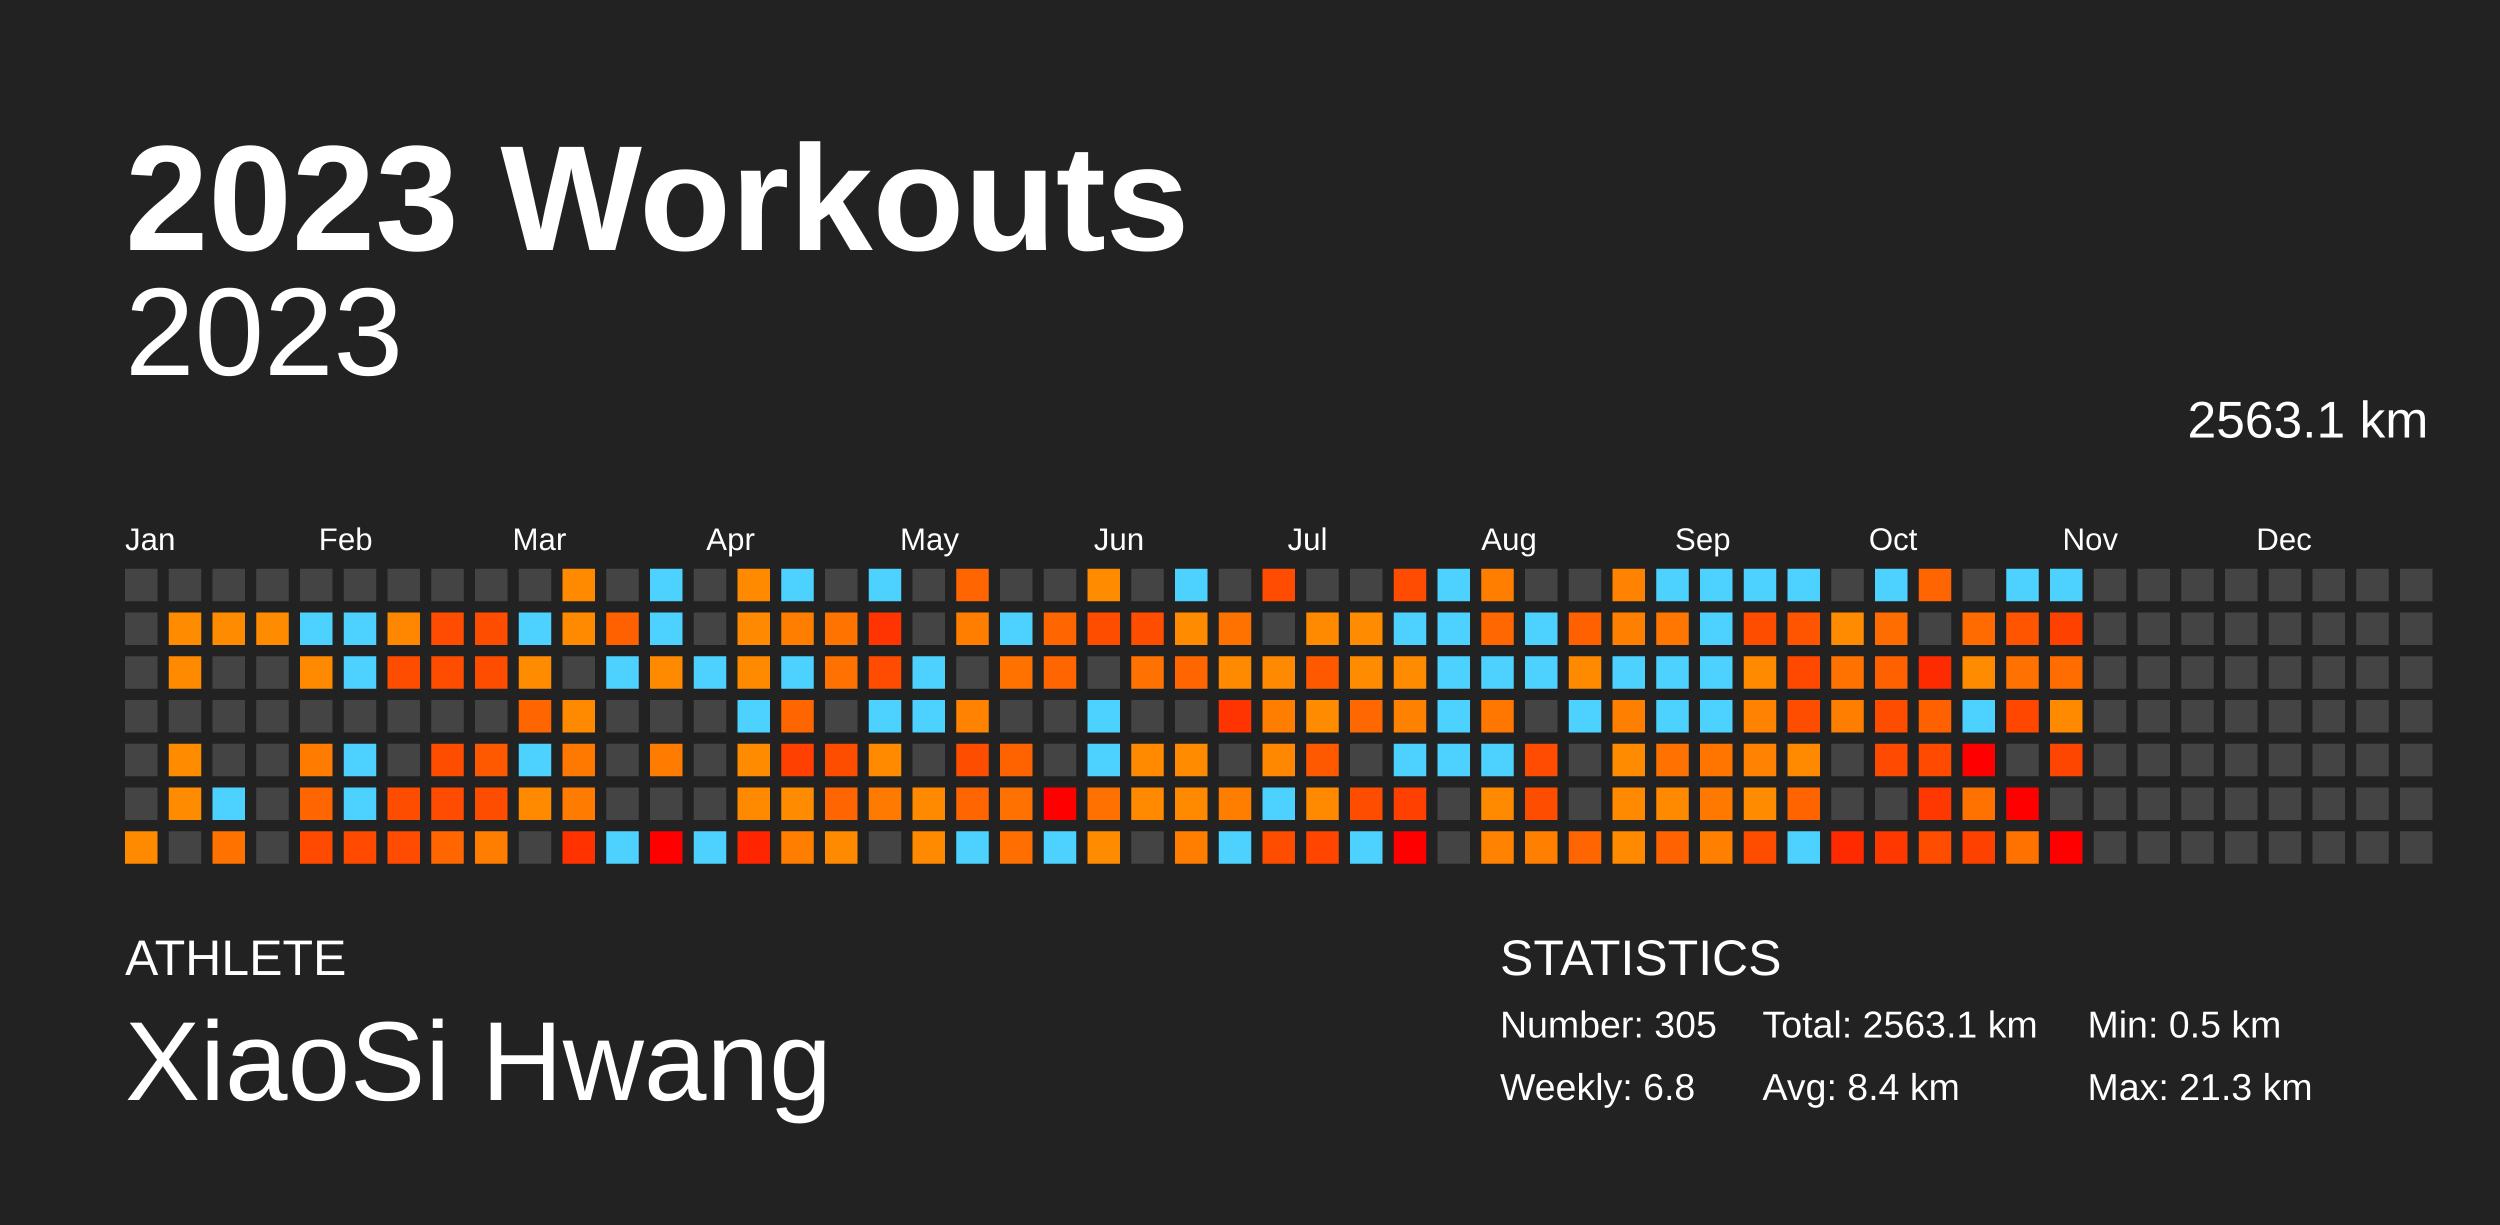
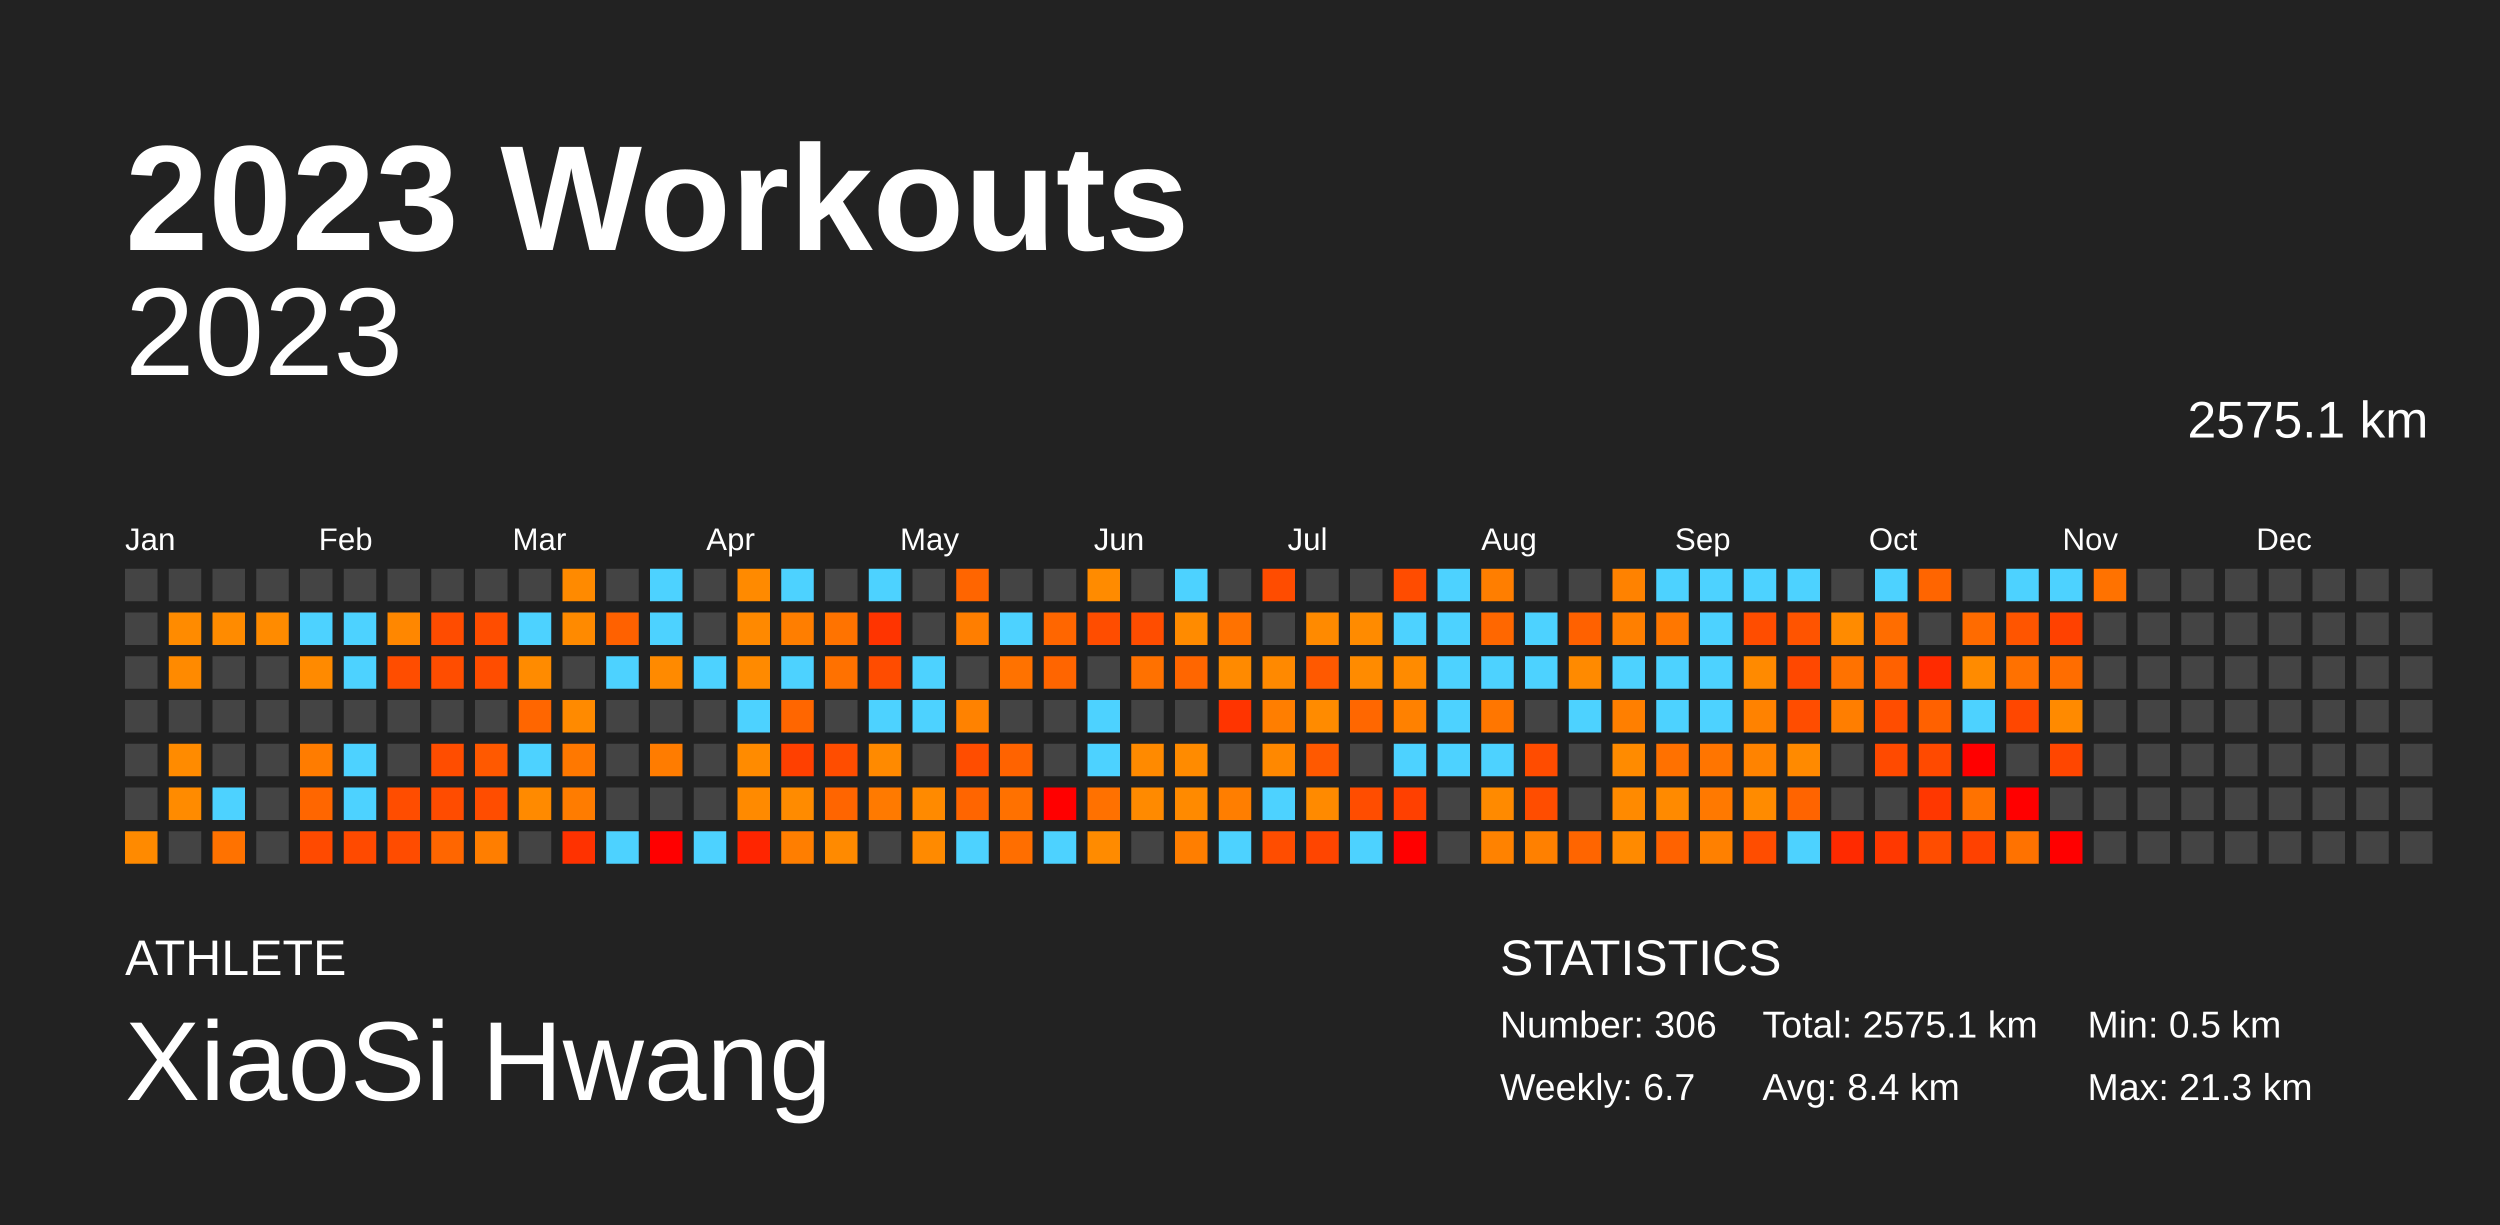
<svg xmlns="http://www.w3.org/2000/svg" baseProfile="full" height="98mm" version="1.1" viewBox="0,0,200,98" width="200mm">
  <defs />
  <rect fill="#222222" height="98" width="200" x="0" y="0" />
  <text fill="#FFFFFF" style="font-size:12px; font-family:Arial; font-weight:bold;" x="10" y="20">2023 Workouts</text>
  <text fill="#FFFFFF" style="font-size:4px; font-family:Arial" x="10" y="78">ATHLETE</text>
  <text fill="#FFFFFF" style="font-size:9px; font-family:Arial" x="10" y="88">XiaoSi Hwang</text>
  <text fill="#FFFFFF" style="font-size:4px; font-family:Arial" x="120" y="78">STATISTICS</text>
-   <text fill="#FFFFFF" style="font-size:3px; font-family:Arial" x="120" y="83">Number: 305</text>
-   <text fill="#FFFFFF" style="font-size:3px; font-family:Arial" x="120" y="88">Weekly: 6.8</text>
-   <text fill="#FFFFFF" style="font-size:3px; font-family:Arial" x="141" y="83">Total: 2563.1 km</text>
+   <text fill="#FFFFFF" style="font-size:3px; font-family:Arial" x="120" y="83">Number: 306</text>
+   <text fill="#FFFFFF" style="font-size:3px; font-family:Arial" x="120" y="88">Weekly: 6.7</text>
+   <text fill="#FFFFFF" style="font-size:3px; font-family:Arial" x="141" y="83">Total: 2575.1 km</text>
  <text fill="#FFFFFF" style="font-size:3px; font-family:Arial" x="141" y="88">Avg: 8.4 km</text>
  <text fill="#FFFFFF" style="font-size:3px; font-family:Arial" x="167" y="83">Min: 0.5 km</text>
  <text fill="#FFFFFF" style="font-size:3px; font-family:Arial" x="167" y="88">Max: 21.3 km</text>
  <text alignment-baseline="hanging" fill="#FFFFFF" style="font-size:10.0px; font-family:Arial;" x="10" y="30">2023</text>
-   <text alignment-baseline="hanging" fill="#FFFFFF" style="font-size:4.125px; font-family:Arial;" x="175" y="35">2563.1 km</text>
+   <text alignment-baseline="hanging" fill="#FFFFFF" style="font-size:4.125px; font-family:Arial;" x="175" y="35">2575.1 km</text>
  <text fill="#FFFFFF" style="font-size:2.5px; font-family:Arial" x="10.0" y="44">Jan</text>
  <text fill="#FFFFFF" style="font-size:2.5px; font-family:Arial" x="25.5" y="44">Feb</text>
  <text fill="#FFFFFF" style="font-size:2.5px; font-family:Arial" x="41.0" y="44">Mar</text>
  <text fill="#FFFFFF" style="font-size:2.5px; font-family:Arial" x="56.5" y="44">Apr</text>
  <text fill="#FFFFFF" style="font-size:2.5px; font-family:Arial" x="72.0" y="44">May</text>
  <text fill="#FFFFFF" style="font-size:2.5px; font-family:Arial" x="87.5" y="44">Jun</text>
  <text fill="#FFFFFF" style="font-size:2.5px; font-family:Arial" x="103.0" y="44">Jul</text>
  <text fill="#FFFFFF" style="font-size:2.5px; font-family:Arial" x="118.5" y="44">Aug</text>
  <text fill="#FFFFFF" style="font-size:2.5px; font-family:Arial" x="134.0" y="44">Sep</text>
  <text fill="#FFFFFF" style="font-size:2.5px; font-family:Arial" x="149.5" y="44">Oct</text>
  <text fill="#FFFFFF" style="font-size:2.5px; font-family:Arial" x="165.0" y="44">Nov</text>
  <text fill="#FFFFFF" style="font-size:2.5px; font-family:Arial" x="180.5" y="44">Dec</text>
  <rect fill="#444444" height="2.6" width="2.6" x="10.0" y="45.5" />
  <rect fill="#444444" height="2.6" width="2.6" x="10.0" y="49.0" />
  <rect fill="#444444" height="2.6" width="2.6" x="10.0" y="52.5" />
  <rect fill="#444444" height="2.6" width="2.6" x="10.0" y="56.0" />
  <rect fill="#444444" height="2.6" width="2.6" x="10.0" y="59.5" />
  <rect fill="#444444" height="2.6" width="2.6" x="10.0" y="63.0" />
  <rect fill="#ff8a00" height="2.6" width="2.6" x="10.0" y="66.5" />
  <rect fill="#444444" height="2.6" width="2.6" x="13.5" y="45.5" />
  <rect fill="#ff8b00" height="2.6" width="2.6" x="13.5" y="49.0" />
  <rect fill="#ff8a00" height="2.6" width="2.6" x="13.5" y="52.5" />
  <rect fill="#444444" height="2.6" width="2.6" x="13.5" y="56.0" />
  <rect fill="#ff8b00" height="2.6" width="2.6" x="13.5" y="59.5" />
  <rect fill="#ff8b00" height="2.6" width="2.6" x="13.5" y="63.0" />
  <rect fill="#444444" height="2.6" width="2.6" x="13.5" y="66.5" />
  <rect fill="#444444" height="2.6" width="2.6" x="17.0" y="45.5" />
  <rect fill="#ff8b00" height="2.6" width="2.6" x="17.0" y="49.0" />
  <rect fill="#444444" height="2.6" width="2.6" x="17.0" y="52.5" />
  <rect fill="#444444" height="2.6" width="2.6" x="17.0" y="56.0" />
  <rect fill="#444444" height="2.6" width="2.6" x="17.0" y="59.5" />
  <rect fill="#4dd2ff" height="2.6" width="2.6" x="17.0" y="63.0" />
  <rect fill="#ff7200" height="2.6" width="2.6" x="17.0" y="66.5" />
  <rect fill="#444444" height="2.6" width="2.6" x="20.5" y="45.5" />
  <rect fill="#ff8b00" height="2.6" width="2.6" x="20.5" y="49.0" />
  <rect fill="#444444" height="2.6" width="2.6" x="20.5" y="52.5" />
  <rect fill="#444444" height="2.6" width="2.6" x="20.5" y="56.0" />
  <rect fill="#444444" height="2.6" width="2.6" x="20.5" y="59.5" />
  <rect fill="#444444" height="2.6" width="2.6" x="20.5" y="63.0" />
  <rect fill="#444444" height="2.6" width="2.6" x="20.5" y="66.5" />
  <rect fill="#444444" height="2.6" width="2.6" x="24.0" y="45.5" />
  <rect fill="#4dd2ff" height="2.6" width="2.6" x="24.0" y="49.0" />
  <rect fill="#ff8a00" height="2.6" width="2.6" x="24.0" y="52.5" />
  <rect fill="#444444" height="2.6" width="2.6" x="24.0" y="56.0" />
  <rect fill="#ff7c00" height="2.6" width="2.6" x="24.0" y="59.5" />
  <rect fill="#ff6600" height="2.6" width="2.6" x="24.0" y="63.0" />
  <rect fill="#ff4a00" height="2.6" width="2.6" x="24.0" y="66.5" />
  <rect fill="#444444" height="2.6" width="2.6" x="27.5" y="45.5" />
  <rect fill="#4dd2ff" height="2.6" width="2.6" x="27.5" y="49.0" />
  <rect fill="#4dd2ff" height="2.6" width="2.6" x="27.5" y="52.5" />
  <rect fill="#444444" height="2.6" width="2.6" x="27.5" y="56.0" />
  <rect fill="#4dd2ff" height="2.6" width="2.6" x="27.5" y="59.5" />
  <rect fill="#4dd2ff" height="2.6" width="2.6" x="27.5" y="63.0" />
  <rect fill="#ff4a00" height="2.6" width="2.6" x="27.5" y="66.5" />
  <rect fill="#444444" height="2.6" width="2.6" x="31.0" y="45.5" />
  <rect fill="#ff8700" height="2.6" width="2.6" x="31.0" y="49.0" />
  <rect fill="#ff4d00" height="2.6" width="2.6" x="31.0" y="52.5" />
  <rect fill="#444444" height="2.6" width="2.6" x="31.0" y="56.0" />
  <rect fill="#444444" height="2.6" width="2.6" x="31.0" y="59.5" />
  <rect fill="#ff4d00" height="2.6" width="2.6" x="31.0" y="63.0" />
  <rect fill="#ff4c00" height="2.6" width="2.6" x="31.0" y="66.5" />
  <rect fill="#444444" height="2.6" width="2.6" x="34.5" y="45.5" />
  <rect fill="#ff4c00" height="2.6" width="2.6" x="34.5" y="49.0" />
  <rect fill="#ff4d00" height="2.6" width="2.6" x="34.5" y="52.5" />
  <rect fill="#444444" height="2.6" width="2.6" x="34.5" y="56.0" />
  <rect fill="#ff4d00" height="2.6" width="2.6" x="34.5" y="59.5" />
  <rect fill="#ff4c00" height="2.6" width="2.6" x="34.5" y="63.0" />
  <rect fill="#ff6600" height="2.6" width="2.6" x="34.5" y="66.5" />
  <rect fill="#444444" height="2.6" width="2.6" x="38.0" y="45.5" />
  <rect fill="#ff4d00" height="2.6" width="2.6" x="38.0" y="49.0" />
  <rect fill="#ff4d00" height="2.6" width="2.6" x="38.0" y="52.5" />
  <rect fill="#444444" height="2.6" width="2.6" x="38.0" y="56.0" />
  <rect fill="#ff5900" height="2.6" width="2.6" x="38.0" y="59.5" />
  <rect fill="#ff4d00" height="2.6" width="2.6" x="38.0" y="63.0" />
  <rect fill="#ff7e00" height="2.6" width="2.6" x="38.0" y="66.5" />
  <rect fill="#444444" height="2.6" width="2.6" x="41.5" y="45.5" />
  <rect fill="#4dd2ff" height="2.6" width="2.6" x="41.5" y="49.0" />
  <rect fill="#ff8b00" height="2.6" width="2.6" x="41.5" y="52.5" />
  <rect fill="#ff6600" height="2.6" width="2.6" x="41.5" y="56.0" />
  <rect fill="#4dd2ff" height="2.6" width="2.6" x="41.5" y="59.5" />
  <rect fill="#ff8a00" height="2.6" width="2.6" x="41.5" y="63.0" />
  <rect fill="#444444" height="2.6" width="2.6" x="41.5" y="66.5" />
  <rect fill="#ff8a00" height="2.6" width="2.6" x="45.0" y="45.5" />
  <rect fill="#ff8a00" height="2.6" width="2.6" x="45.0" y="49.0" />
  <rect fill="#444444" height="2.6" width="2.6" x="45.0" y="52.5" />
  <rect fill="#ff8a00" height="2.6" width="2.6" x="45.0" y="56.0" />
  <rect fill="#ff7800" height="2.6" width="2.6" x="45.0" y="59.5" />
  <rect fill="#ff7c00" height="2.6" width="2.6" x="45.0" y="63.0" />
  <rect fill="#ff3200" height="2.6" width="2.6" x="45.0" y="66.5" />
  <rect fill="#444444" height="2.6" width="2.6" x="48.5" y="45.5" />
  <rect fill="#ff6100" height="2.6" width="2.6" x="48.5" y="49.0" />
  <rect fill="#4dd2ff" height="2.6" width="2.6" x="48.5" y="52.5" />
  <rect fill="#444444" height="2.6" width="2.6" x="48.5" y="56.0" />
  <rect fill="#444444" height="2.6" width="2.6" x="48.5" y="59.5" />
  <rect fill="#444444" height="2.6" width="2.6" x="48.5" y="63.0" />
  <rect fill="#4dd2ff" height="2.6" width="2.6" x="48.5" y="66.5" />
  <rect fill="#4dd2ff" height="2.6" width="2.6" x="52.0" y="45.5" />
  <rect fill="#4dd2ff" height="2.6" width="2.6" x="52.0" y="49.0" />
  <rect fill="#ff8a00" height="2.6" width="2.6" x="52.0" y="52.5" />
  <rect fill="#444444" height="2.6" width="2.6" x="52.0" y="56.0" />
  <rect fill="#ff7c00" height="2.6" width="2.6" x="52.0" y="59.5" />
  <rect fill="#444444" height="2.6" width="2.6" x="52.0" y="63.0" />
  <rect fill="red" height="2.6" width="2.6" x="52.0" y="66.5" />
  <rect fill="#444444" height="2.6" width="2.6" x="55.5" y="45.5" />
  <rect fill="#444444" height="2.6" width="2.6" x="55.5" y="49.0" />
  <rect fill="#4dd2ff" height="2.6" width="2.6" x="55.5" y="52.5" />
  <rect fill="#444444" height="2.6" width="2.6" x="55.5" y="56.0" />
  <rect fill="#444444" height="2.6" width="2.6" x="55.5" y="59.5" />
  <rect fill="#444444" height="2.6" width="2.6" x="55.5" y="63.0" />
  <rect fill="#4dd2ff" height="2.6" width="2.6" x="55.5" y="66.5" />
  <rect fill="#ff8a00" height="2.6" width="2.6" x="59.0" y="45.5" />
  <rect fill="#ff8900" height="2.6" width="2.6" x="59.0" y="49.0" />
  <rect fill="#ff8a00" height="2.6" width="2.6" x="59.0" y="52.5" />
  <rect fill="#4dd2ff" height="2.6" width="2.6" x="59.0" y="56.0" />
  <rect fill="#ff8b00" height="2.6" width="2.6" x="59.0" y="59.5" />
  <rect fill="#ff8a00" height="2.6" width="2.6" x="59.0" y="63.0" />
  <rect fill="#ff2500" height="2.6" width="2.6" x="59.0" y="66.5" />
  <rect fill="#4dd2ff" height="2.6" width="2.6" x="62.5" y="45.5" />
  <rect fill="#ff7e00" height="2.6" width="2.6" x="62.5" y="49.0" />
  <rect fill="#4dd2ff" height="2.6" width="2.6" x="62.5" y="52.5" />
  <rect fill="#ff6600" height="2.6" width="2.6" x="62.5" y="56.0" />
  <rect fill="#ff4000" height="2.6" width="2.6" x="62.5" y="59.5" />
  <rect fill="#ff8b00" height="2.6" width="2.6" x="62.5" y="63.0" />
  <rect fill="#ff7e00" height="2.6" width="2.6" x="62.5" y="66.5" />
  <rect fill="#444444" height="2.6" width="2.6" x="66.0" y="45.5" />
  <rect fill="#ff7300" height="2.6" width="2.6" x="66.0" y="49.0" />
  <rect fill="#ff7100" height="2.6" width="2.6" x="66.0" y="52.5" />
  <rect fill="#444444" height="2.6" width="2.6" x="66.0" y="56.0" />
  <rect fill="#ff4d00" height="2.6" width="2.6" x="66.0" y="59.5" />
  <rect fill="#ff6500" height="2.6" width="2.6" x="66.0" y="63.0" />
  <rect fill="#ff8a00" height="2.6" width="2.6" x="66.0" y="66.5" />
  <rect fill="#4dd2ff" height="2.6" width="2.6" x="69.5" y="45.5" />
  <rect fill="#ff3400" height="2.6" width="2.6" x="69.5" y="49.0" />
  <rect fill="#ff4c00" height="2.6" width="2.6" x="69.5" y="52.5" />
  <rect fill="#4dd2ff" height="2.6" width="2.6" x="69.5" y="56.0" />
  <rect fill="#ff8a00" height="2.6" width="2.6" x="69.5" y="59.5" />
  <rect fill="#ff7a00" height="2.6" width="2.6" x="69.5" y="63.0" />
  <rect fill="#444444" height="2.6" width="2.6" x="69.5" y="66.5" />
  <rect fill="#444444" height="2.6" width="2.6" x="73.0" y="45.5" />
  <rect fill="#444444" height="2.6" width="2.6" x="73.0" y="49.0" />
  <rect fill="#4dd2ff" height="2.6" width="2.6" x="73.0" y="52.5" />
  <rect fill="#4dd2ff" height="2.6" width="2.6" x="73.0" y="56.0" />
  <rect fill="#444444" height="2.6" width="2.6" x="73.0" y="59.5" />
  <rect fill="#ff8a00" height="2.6" width="2.6" x="73.0" y="63.0" />
  <rect fill="#ff8a00" height="2.6" width="2.6" x="73.0" y="66.5" />
  <rect fill="#ff6500" height="2.6" width="2.6" x="76.5" y="45.5" />
  <rect fill="#ff7e00" height="2.6" width="2.6" x="76.5" y="49.0" />
  <rect fill="#444444" height="2.6" width="2.6" x="76.5" y="52.5" />
  <rect fill="#ff8200" height="2.6" width="2.6" x="76.5" y="56.0" />
  <rect fill="#ff4d00" height="2.6" width="2.6" x="76.5" y="59.5" />
  <rect fill="#ff6500" height="2.6" width="2.6" x="76.5" y="63.0" />
  <rect fill="#4dd2ff" height="2.6" width="2.6" x="76.5" y="66.5" />
  <rect fill="#444444" height="2.6" width="2.6" x="80.0" y="45.5" />
  <rect fill="#4dd2ff" height="2.6" width="2.6" x="80.0" y="49.0" />
  <rect fill="#ff7200" height="2.6" width="2.6" x="80.0" y="52.5" />
  <rect fill="#444444" height="2.6" width="2.6" x="80.0" y="56.0" />
  <rect fill="#ff6300" height="2.6" width="2.6" x="80.0" y="59.5" />
  <rect fill="#ff7100" height="2.6" width="2.6" x="80.0" y="63.0" />
  <rect fill="#ff6e00" height="2.6" width="2.6" x="80.0" y="66.5" />
  <rect fill="#444444" height="2.6" width="2.6" x="83.5" y="45.5" />
  <rect fill="#ff6600" height="2.6" width="2.6" x="83.5" y="49.0" />
  <rect fill="#ff6500" height="2.6" width="2.6" x="83.5" y="52.5" />
  <rect fill="#444444" height="2.6" width="2.6" x="83.5" y="56.0" />
  <rect fill="#444444" height="2.6" width="2.6" x="83.5" y="59.5" />
  <rect fill="red" height="2.6" width="2.6" x="83.5" y="63.0" />
  <rect fill="#4dd2ff" height="2.6" width="2.6" x="83.5" y="66.5" />
  <rect fill="#ff8b00" height="2.6" width="2.6" x="87.0" y="45.5" />
  <rect fill="#ff4d00" height="2.6" width="2.6" x="87.0" y="49.0" />
  <rect fill="#444444" height="2.6" width="2.6" x="87.0" y="52.5" />
  <rect fill="#4dd2ff" height="2.6" width="2.6" x="87.0" y="56.0" />
  <rect fill="#4dd2ff" height="2.6" width="2.6" x="87.0" y="59.5" />
  <rect fill="#ff7100" height="2.6" width="2.6" x="87.0" y="63.0" />
  <rect fill="#ff8b00" height="2.6" width="2.6" x="87.0" y="66.5" />
  <rect fill="#444444" height="2.6" width="2.6" x="90.5" y="45.5" />
  <rect fill="#ff4d00" height="2.6" width="2.6" x="90.5" y="49.0" />
  <rect fill="#ff7100" height="2.6" width="2.6" x="90.5" y="52.5" />
  <rect fill="#444444" height="2.6" width="2.6" x="90.5" y="56.0" />
  <rect fill="#ff8a00" height="2.6" width="2.6" x="90.5" y="59.5" />
  <rect fill="#ff8a00" height="2.6" width="2.6" x="90.5" y="63.0" />
  <rect fill="#444444" height="2.6" width="2.6" x="90.5" y="66.5" />
  <rect fill="#4dd2ff" height="2.6" width="2.6" x="94.0" y="45.5" />
  <rect fill="#ff8b00" height="2.6" width="2.6" x="94.0" y="49.0" />
  <rect fill="#ff6600" height="2.6" width="2.6" x="94.0" y="52.5" />
  <rect fill="#444444" height="2.6" width="2.6" x="94.0" y="56.0" />
  <rect fill="#ff8b00" height="2.6" width="2.6" x="94.0" y="59.5" />
  <rect fill="#ff8a00" height="2.6" width="2.6" x="94.0" y="63.0" />
  <rect fill="#ff7e00" height="2.6" width="2.6" x="94.0" y="66.5" />
  <rect fill="#444444" height="2.6" width="2.6" x="97.5" y="45.5" />
  <rect fill="#ff7200" height="2.6" width="2.6" x="97.5" y="49.0" />
  <rect fill="#ff8a00" height="2.6" width="2.6" x="97.5" y="52.5" />
  <rect fill="#ff3400" height="2.6" width="2.6" x="97.5" y="56.0" />
  <rect fill="#444444" height="2.6" width="2.6" x="97.5" y="59.5" />
  <rect fill="#ff7e00" height="2.6" width="2.6" x="97.5" y="63.0" />
  <rect fill="#4dd2ff" height="2.6" width="2.6" x="97.5" y="66.5" />
  <rect fill="#ff4c00" height="2.6" width="2.6" x="101.0" y="45.5" />
  <rect fill="#444444" height="2.6" width="2.6" x="101.0" y="49.0" />
  <rect fill="#ff8900" height="2.6" width="2.6" x="101.0" y="52.5" />
  <rect fill="#ff7e00" height="2.6" width="2.6" x="101.0" y="56.0" />
  <rect fill="#ff8800" height="2.6" width="2.6" x="101.0" y="59.5" />
  <rect fill="#4dd2ff" height="2.6" width="2.6" x="101.0" y="63.0" />
  <rect fill="#ff4d00" height="2.6" width="2.6" x="101.0" y="66.5" />
  <rect fill="#444444" height="2.6" width="2.6" x="104.5" y="45.5" />
  <rect fill="#ff8a00" height="2.6" width="2.6" x="104.5" y="49.0" />
  <rect fill="#ff5900" height="2.6" width="2.6" x="104.5" y="52.5" />
  <rect fill="#ff8b00" height="2.6" width="2.6" x="104.5" y="56.0" />
  <rect fill="#ff5900" height="2.6" width="2.6" x="104.5" y="59.5" />
  <rect fill="#ff8a00" height="2.6" width="2.6" x="104.5" y="63.0" />
  <rect fill="#ff4500" height="2.6" width="2.6" x="104.5" y="66.5" />
  <rect fill="#444444" height="2.6" width="2.6" x="108.0" y="45.5" />
  <rect fill="#ff8b00" height="2.6" width="2.6" x="108.0" y="49.0" />
  <rect fill="#ff8b00" height="2.6" width="2.6" x="108.0" y="52.5" />
  <rect fill="#ff6700" height="2.6" width="2.6" x="108.0" y="56.0" />
  <rect fill="#444444" height="2.6" width="2.6" x="108.0" y="59.5" />
  <rect fill="#ff4d00" height="2.6" width="2.6" x="108.0" y="63.0" />
  <rect fill="#4dd2ff" height="2.6" width="2.6" x="108.0" y="66.5" />
  <rect fill="#ff4c00" height="2.6" width="2.6" x="111.5" y="45.5" />
  <rect fill="#4dd2ff" height="2.6" width="2.6" x="111.5" y="49.0" />
  <rect fill="#ff8b00" height="2.6" width="2.6" x="111.5" y="52.5" />
  <rect fill="#ff8100" height="2.6" width="2.6" x="111.5" y="56.0" />
  <rect fill="#4dd2ff" height="2.6" width="2.6" x="111.5" y="59.5" />
  <rect fill="#ff4000" height="2.6" width="2.6" x="111.5" y="63.0" />
  <rect fill="red" height="2.6" width="2.6" x="111.5" y="66.5" />
  <rect fill="#4dd2ff" height="2.6" width="2.6" x="115.0" y="45.5" />
  <rect fill="#4dd2ff" height="2.6" width="2.6" x="115.0" y="49.0" />
  <rect fill="#4dd2ff" height="2.6" width="2.6" x="115.0" y="52.5" />
  <rect fill="#4dd2ff" height="2.6" width="2.6" x="115.0" y="56.0" />
  <rect fill="#4dd2ff" height="2.6" width="2.6" x="115.0" y="59.5" />
  <rect fill="#444444" height="2.6" width="2.6" x="115.0" y="63.0" />
  <rect fill="#444444" height="2.6" width="2.6" x="115.0" y="66.5" />
  <rect fill="#ff7e00" height="2.6" width="2.6" x="118.5" y="45.5" />
  <rect fill="#ff6700" height="2.6" width="2.6" x="118.5" y="49.0" />
  <rect fill="#4dd2ff" height="2.6" width="2.6" x="118.5" y="52.5" />
  <rect fill="#ff7600" height="2.6" width="2.6" x="118.5" y="56.0" />
  <rect fill="#4dd2ff" height="2.6" width="2.6" x="118.5" y="59.5" />
  <rect fill="#ff8a00" height="2.6" width="2.6" x="118.5" y="63.0" />
  <rect fill="#ff8200" height="2.6" width="2.6" x="118.5" y="66.5" />
  <rect fill="#444444" height="2.6" width="2.6" x="122.0" y="45.5" />
  <rect fill="#4dd2ff" height="2.6" width="2.6" x="122.0" y="49.0" />
  <rect fill="#4dd2ff" height="2.6" width="2.6" x="122.0" y="52.5" />
  <rect fill="#444444" height="2.6" width="2.6" x="122.0" y="56.0" />
  <rect fill="#ff4c00" height="2.6" width="2.6" x="122.0" y="59.5" />
  <rect fill="#ff4d00" height="2.6" width="2.6" x="122.0" y="63.0" />
  <rect fill="#ff8000" height="2.6" width="2.6" x="122.0" y="66.5" />
  <rect fill="#444444" height="2.6" width="2.6" x="125.5" y="45.5" />
  <rect fill="#ff6100" height="2.6" width="2.6" x="125.5" y="49.0" />
  <rect fill="#ff8a00" height="2.6" width="2.6" x="125.5" y="52.5" />
  <rect fill="#4dd2ff" height="2.6" width="2.6" x="125.5" y="56.0" />
  <rect fill="#444444" height="2.6" width="2.6" x="125.5" y="59.5" />
  <rect fill="#444444" height="2.6" width="2.6" x="125.5" y="63.0" />
  <rect fill="#ff6500" height="2.6" width="2.6" x="125.5" y="66.5" />
  <rect fill="#ff8200" height="2.6" width="2.6" x="129.0" y="45.5" />
  <rect fill="#ff7f00" height="2.6" width="2.6" x="129.0" y="49.0" />
  <rect fill="#4dd2ff" height="2.6" width="2.6" x="129.0" y="52.5" />
  <rect fill="#ff7f00" height="2.6" width="2.6" x="129.0" y="56.0" />
  <rect fill="#ff8b00" height="2.6" width="2.6" x="129.0" y="59.5" />
  <rect fill="#ff8a00" height="2.6" width="2.6" x="129.0" y="63.0" />
  <rect fill="#ff8a00" height="2.6" width="2.6" x="129.0" y="66.5" />
  <rect fill="#4dd2ff" height="2.6" width="2.6" x="132.5" y="45.5" />
  <rect fill="#ff7700" height="2.6" width="2.6" x="132.5" y="49.0" />
  <rect fill="#4dd2ff" height="2.6" width="2.6" x="132.5" y="52.5" />
  <rect fill="#4dd2ff" height="2.6" width="2.6" x="132.5" y="56.0" />
  <rect fill="#ff7100" height="2.6" width="2.6" x="132.5" y="59.5" />
  <rect fill="#ff8a00" height="2.6" width="2.6" x="132.5" y="63.0" />
  <rect fill="#ff6200" height="2.6" width="2.6" x="132.5" y="66.5" />
  <rect fill="#4dd2ff" height="2.6" width="2.6" x="136.0" y="45.5" />
  <rect fill="#4dd2ff" height="2.6" width="2.6" x="136.0" y="49.0" />
  <rect fill="#4dd2ff" height="2.6" width="2.6" x="136.0" y="52.5" />
  <rect fill="#4dd2ff" height="2.6" width="2.6" x="136.0" y="56.0" />
  <rect fill="#ff7500" height="2.6" width="2.6" x="136.0" y="59.5" />
  <rect fill="#ff7900" height="2.6" width="2.6" x="136.0" y="63.0" />
  <rect fill="#ff8000" height="2.6" width="2.6" x="136.0" y="66.5" />
  <rect fill="#4dd2ff" height="2.6" width="2.6" x="139.5" y="45.5" />
  <rect fill="#ff4d00" height="2.6" width="2.6" x="139.5" y="49.0" />
  <rect fill="#ff8a00" height="2.6" width="2.6" x="139.5" y="52.5" />
  <rect fill="#ff8200" height="2.6" width="2.6" x="139.5" y="56.0" />
  <rect fill="#ff8300" height="2.6" width="2.6" x="139.5" y="59.5" />
  <rect fill="#ff8b00" height="2.6" width="2.6" x="139.5" y="63.0" />
  <rect fill="#ff4d00" height="2.6" width="2.6" x="139.5" y="66.5" />
  <rect fill="#4dd2ff" height="2.6" width="2.6" x="143.0" y="45.5" />
  <rect fill="#ff5400" height="2.6" width="2.6" x="143.0" y="49.0" />
  <rect fill="#ff4800" height="2.6" width="2.6" x="143.0" y="52.5" />
  <rect fill="#ff4d00" height="2.6" width="2.6" x="143.0" y="56.0" />
  <rect fill="#ff8a00" height="2.6" width="2.6" x="143.0" y="59.5" />
  <rect fill="#ff6400" height="2.6" width="2.6" x="143.0" y="63.0" />
  <rect fill="#4dd2ff" height="2.6" width="2.6" x="143.0" y="66.5" />
  <rect fill="#444444" height="2.6" width="2.6" x="146.5" y="45.5" />
  <rect fill="#ff8b00" height="2.6" width="2.6" x="146.5" y="49.0" />
  <rect fill="#ff7200" height="2.6" width="2.6" x="146.5" y="52.5" />
  <rect fill="#ff7e00" height="2.6" width="2.6" x="146.5" y="56.0" />
  <rect fill="#444444" height="2.6" width="2.6" x="146.5" y="59.5" />
  <rect fill="#444444" height="2.6" width="2.6" x="146.5" y="63.0" />
  <rect fill="#ff2a00" height="2.6" width="2.6" x="146.5" y="66.5" />
  <rect fill="#4dd2ff" height="2.6" width="2.6" x="150.0" y="45.5" />
  <rect fill="#ff6d00" height="2.6" width="2.6" x="150.0" y="49.0" />
  <rect fill="#ff6100" height="2.6" width="2.6" x="150.0" y="52.5" />
  <rect fill="#ff4d00" height="2.6" width="2.6" x="150.0" y="56.0" />
  <rect fill="#ff4a00" height="2.6" width="2.6" x="150.0" y="59.5" />
  <rect fill="#444444" height="2.6" width="2.6" x="150.0" y="63.0" />
  <rect fill="#ff3800" height="2.6" width="2.6" x="150.0" y="66.5" />
  <rect fill="#ff6500" height="2.6" width="2.6" x="153.5" y="45.5" />
  <rect fill="#444444" height="2.6" width="2.6" x="153.5" y="49.0" />
  <rect fill="#ff2b00" height="2.6" width="2.6" x="153.5" y="52.5" />
  <rect fill="#ff6100" height="2.6" width="2.6" x="153.5" y="56.0" />
  <rect fill="#ff4a00" height="2.6" width="2.6" x="153.5" y="59.5" />
  <rect fill="#ff3700" height="2.6" width="2.6" x="153.5" y="63.0" />
  <rect fill="#ff4d00" height="2.6" width="2.6" x="153.5" y="66.5" />
  <rect fill="#444444" height="2.6" width="2.6" x="157.0" y="45.5" />
  <rect fill="#ff6b00" height="2.6" width="2.6" x="157.0" y="49.0" />
  <rect fill="#ff8b00" height="2.6" width="2.6" x="157.0" y="52.5" />
  <rect fill="#4dd2ff" height="2.6" width="2.6" x="157.0" y="56.0" />
  <rect fill="red" height="2.6" width="2.6" x="157.0" y="59.5" />
  <rect fill="#ff7200" height="2.6" width="2.6" x="157.0" y="63.0" />
  <rect fill="#ff4100" height="2.6" width="2.6" x="157.0" y="66.5" />
  <rect fill="#4dd2ff" height="2.6" width="2.6" x="160.5" y="45.5" />
  <rect fill="#ff5500" height="2.6" width="2.6" x="160.5" y="49.0" />
  <rect fill="#ff7100" height="2.6" width="2.6" x="160.5" y="52.5" />
  <rect fill="#ff4700" height="2.6" width="2.6" x="160.5" y="56.0" />
  <rect fill="#444444" height="2.6" width="2.6" x="160.5" y="59.5" />
  <rect fill="red" height="2.6" width="2.6" x="160.5" y="63.0" />
  <rect fill="#ff7200" height="2.6" width="2.6" x="160.5" y="66.5" />
  <rect fill="#4dd2ff" height="2.6" width="2.6" x="164.0" y="45.5" />
  <rect fill="#ff4100" height="2.6" width="2.6" x="164.0" y="49.0" />
  <rect fill="#ff6d00" height="2.6" width="2.6" x="164.0" y="52.5" />
  <rect fill="#ff8a00" height="2.6" width="2.6" x="164.0" y="56.0" />
  <rect fill="#ff4600" height="2.6" width="2.6" x="164.0" y="59.5" />
  <rect fill="#444444" height="2.6" width="2.6" x="164.0" y="63.0" />
  <rect fill="red" height="2.6" width="2.6" x="164.0" y="66.5" />
-   <rect fill="#444444" height="2.6" width="2.6" x="167.5" y="45.5" />
+   <rect fill="#ff7200" height="2.6" width="2.6" x="167.5" y="45.5" />
  <rect fill="#444444" height="2.6" width="2.6" x="167.5" y="49.0" />
  <rect fill="#444444" height="2.6" width="2.6" x="167.5" y="52.5" />
  <rect fill="#444444" height="2.6" width="2.6" x="167.5" y="56.0" />
  <rect fill="#444444" height="2.6" width="2.6" x="167.5" y="59.5" />
  <rect fill="#444444" height="2.6" width="2.6" x="167.5" y="63.0" />
  <rect fill="#444444" height="2.6" width="2.6" x="167.5" y="66.5" />
  <rect fill="#444444" height="2.6" width="2.6" x="171.0" y="45.5" />
  <rect fill="#444444" height="2.6" width="2.6" x="171.0" y="49.0" />
  <rect fill="#444444" height="2.6" width="2.6" x="171.0" y="52.5" />
  <rect fill="#444444" height="2.6" width="2.6" x="171.0" y="56.0" />
  <rect fill="#444444" height="2.6" width="2.6" x="171.0" y="59.5" />
  <rect fill="#444444" height="2.6" width="2.6" x="171.0" y="63.0" />
  <rect fill="#444444" height="2.6" width="2.6" x="171.0" y="66.5" />
  <rect fill="#444444" height="2.6" width="2.6" x="174.5" y="45.5" />
  <rect fill="#444444" height="2.6" width="2.6" x="174.5" y="49.0" />
  <rect fill="#444444" height="2.6" width="2.6" x="174.5" y="52.5" />
  <rect fill="#444444" height="2.6" width="2.6" x="174.5" y="56.0" />
  <rect fill="#444444" height="2.6" width="2.6" x="174.5" y="59.5" />
  <rect fill="#444444" height="2.6" width="2.6" x="174.5" y="63.0" />
  <rect fill="#444444" height="2.6" width="2.6" x="174.5" y="66.5" />
  <rect fill="#444444" height="2.6" width="2.6" x="178.0" y="45.5" />
  <rect fill="#444444" height="2.6" width="2.6" x="178.0" y="49.0" />
  <rect fill="#444444" height="2.6" width="2.6" x="178.0" y="52.5" />
  <rect fill="#444444" height="2.6" width="2.6" x="178.0" y="56.0" />
  <rect fill="#444444" height="2.6" width="2.6" x="178.0" y="59.5" />
  <rect fill="#444444" height="2.6" width="2.6" x="178.0" y="63.0" />
  <rect fill="#444444" height="2.6" width="2.6" x="178.0" y="66.5" />
  <rect fill="#444444" height="2.6" width="2.6" x="181.5" y="45.5" />
  <rect fill="#444444" height="2.6" width="2.6" x="181.5" y="49.0" />
  <rect fill="#444444" height="2.6" width="2.6" x="181.5" y="52.5" />
  <rect fill="#444444" height="2.6" width="2.6" x="181.5" y="56.0" />
  <rect fill="#444444" height="2.6" width="2.6" x="181.5" y="59.5" />
  <rect fill="#444444" height="2.6" width="2.6" x="181.5" y="63.0" />
  <rect fill="#444444" height="2.6" width="2.6" x="181.5" y="66.5" />
  <rect fill="#444444" height="2.6" width="2.6" x="185.0" y="45.5" />
  <rect fill="#444444" height="2.6" width="2.6" x="185.0" y="49.0" />
  <rect fill="#444444" height="2.6" width="2.6" x="185.0" y="52.5" />
  <rect fill="#444444" height="2.6" width="2.6" x="185.0" y="56.0" />
  <rect fill="#444444" height="2.6" width="2.6" x="185.0" y="59.5" />
  <rect fill="#444444" height="2.6" width="2.6" x="185.0" y="63.0" />
  <rect fill="#444444" height="2.6" width="2.6" x="185.0" y="66.5" />
  <rect fill="#444444" height="2.6" width="2.6" x="188.5" y="45.5" />
  <rect fill="#444444" height="2.6" width="2.6" x="188.5" y="49.0" />
  <rect fill="#444444" height="2.6" width="2.6" x="188.5" y="52.5" />
  <rect fill="#444444" height="2.6" width="2.6" x="188.5" y="56.0" />
  <rect fill="#444444" height="2.6" width="2.6" x="188.5" y="59.5" />
  <rect fill="#444444" height="2.6" width="2.6" x="188.5" y="63.0" />
  <rect fill="#444444" height="2.6" width="2.6" x="188.5" y="66.5" />
  <rect fill="#444444" height="2.6" width="2.6" x="192.0" y="45.5" />
  <rect fill="#444444" height="2.6" width="2.6" x="192.0" y="49.0" />
  <rect fill="#444444" height="2.6" width="2.6" x="192.0" y="52.5" />
  <rect fill="#444444" height="2.6" width="2.6" x="192.0" y="56.0" />
  <rect fill="#444444" height="2.6" width="2.6" x="192.0" y="59.5" />
  <rect fill="#444444" height="2.6" width="2.6" x="192.0" y="63.0" />
  <rect fill="#444444" height="2.6" width="2.6" x="192.0" y="66.5" />
</svg>
